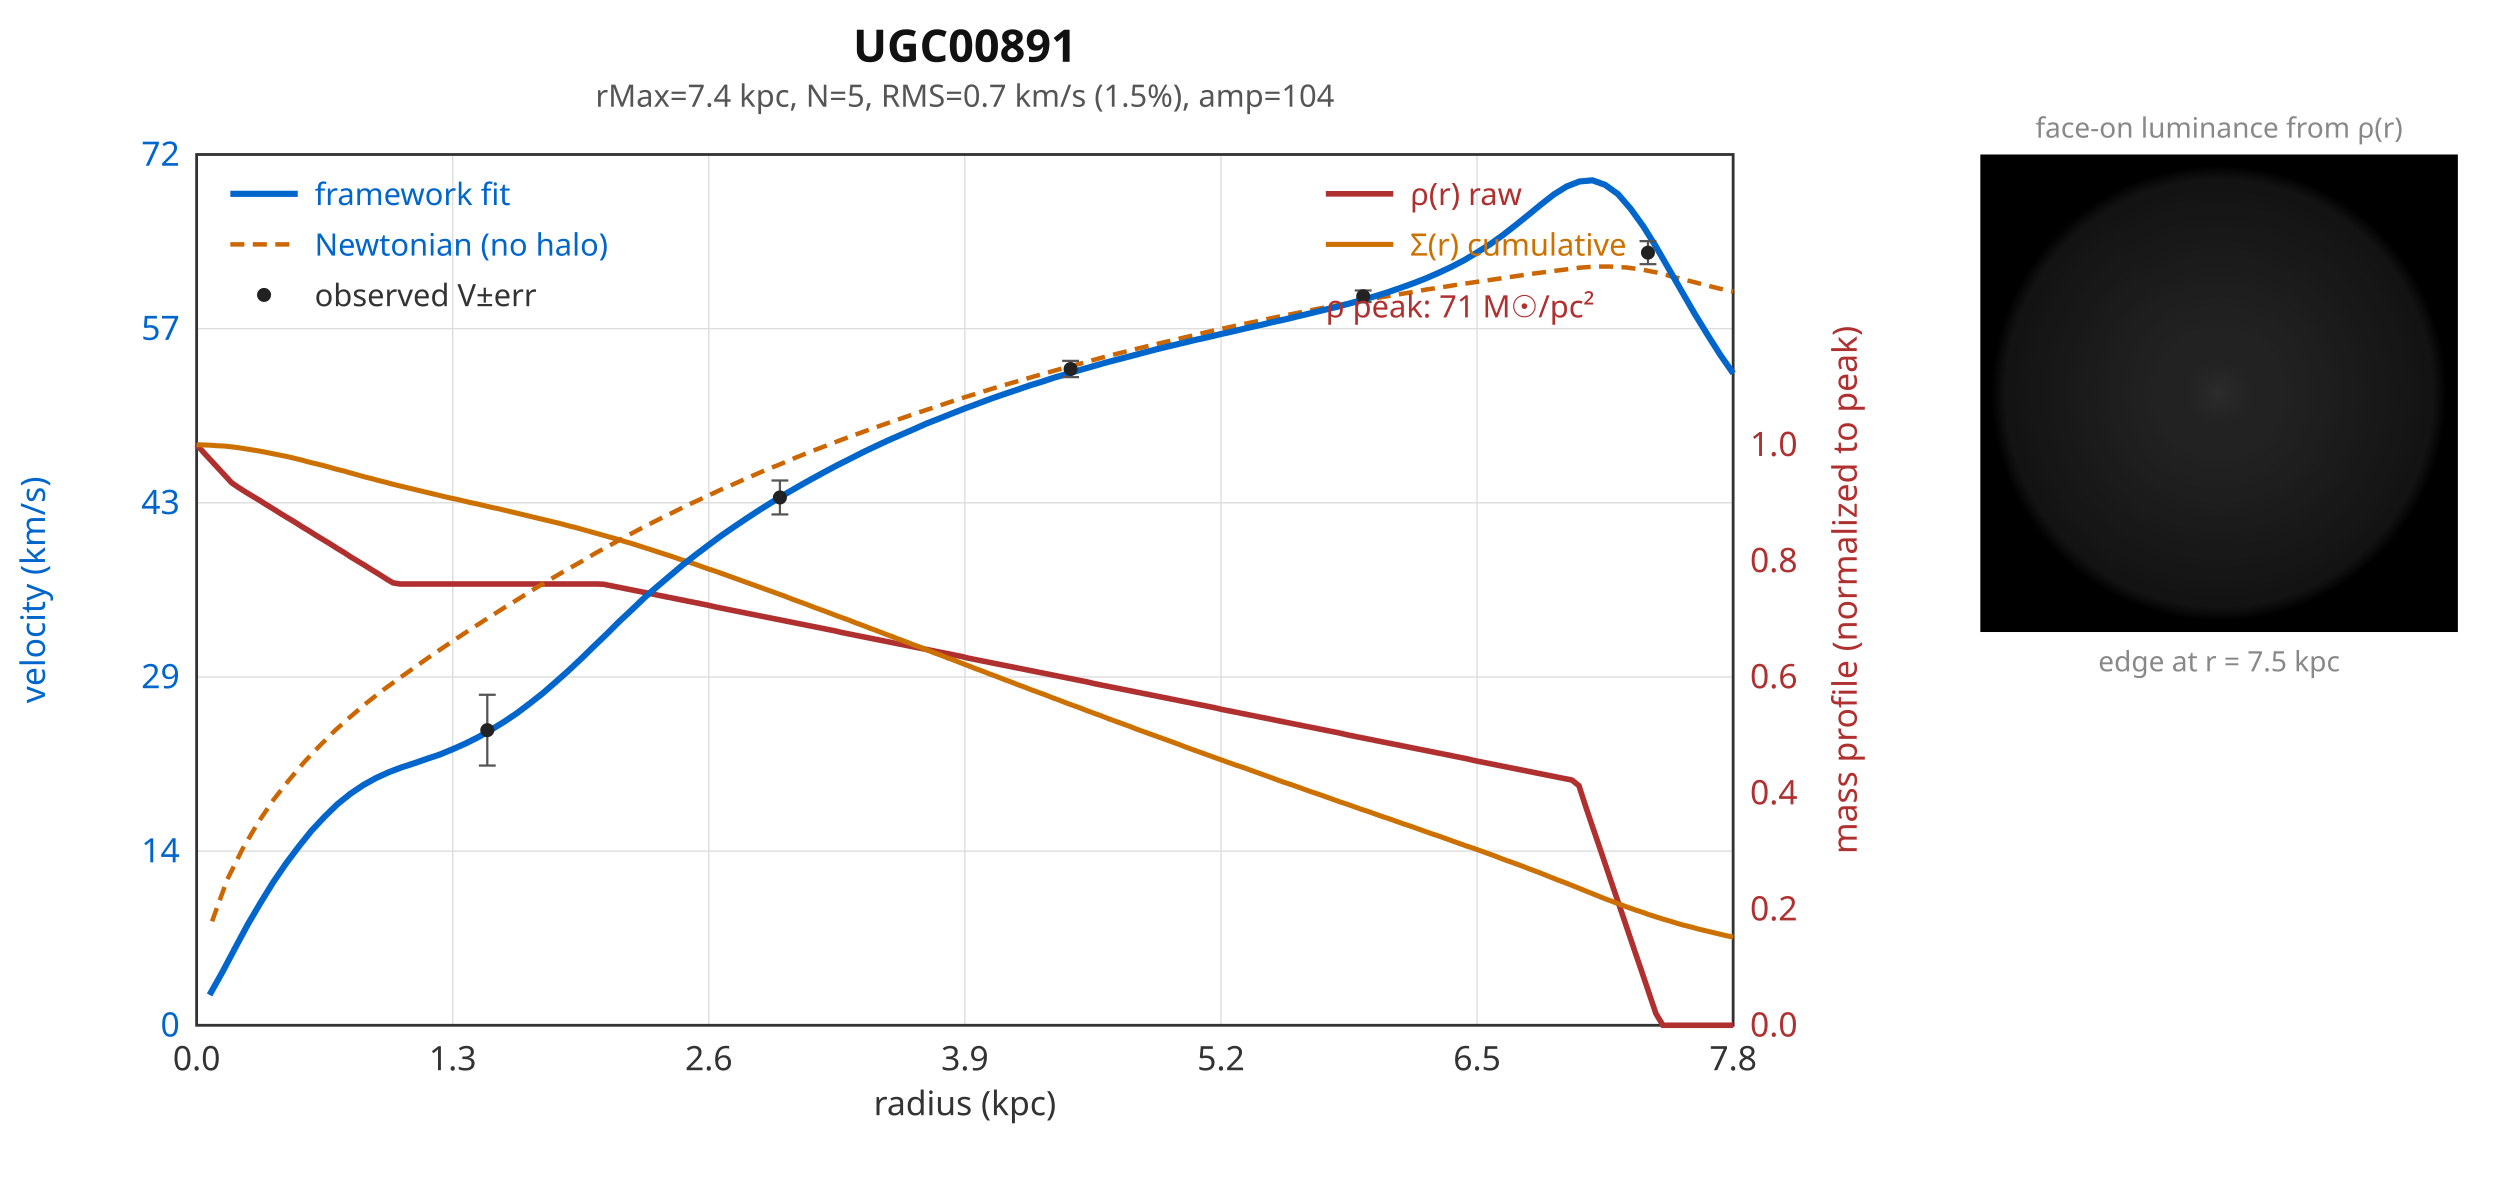
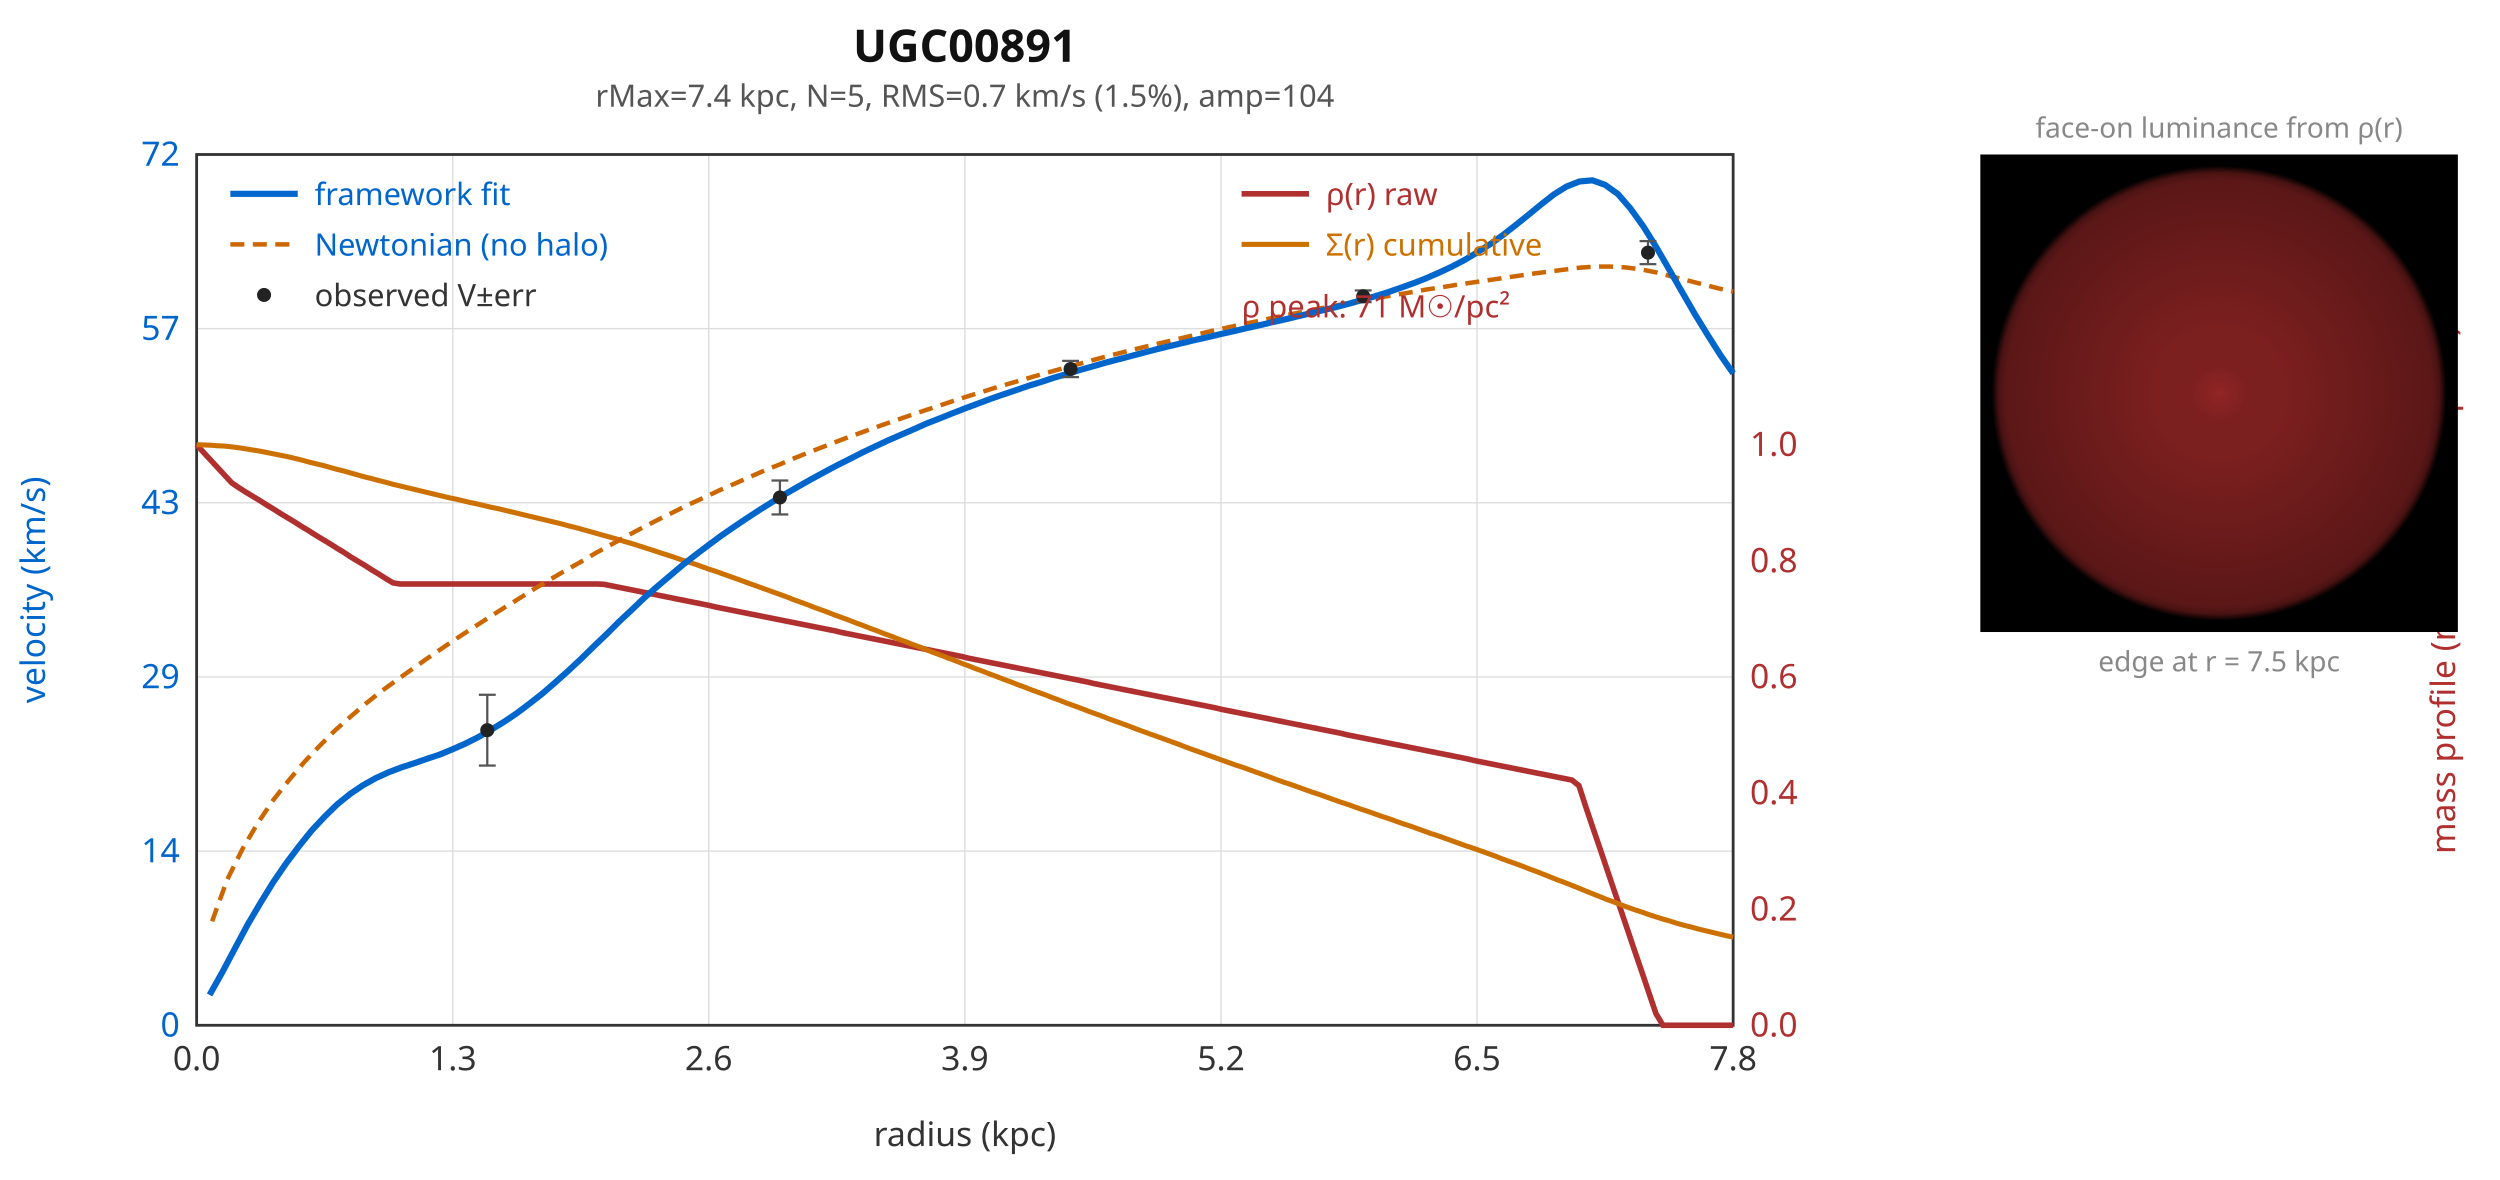
<svg xmlns="http://www.w3.org/2000/svg" viewBox="0 0 890 420" width="890" height="420" font-family="sans-serif" font-size="12">
  <style>
  .ax { stroke: #333; stroke-width: 1; fill: none; }
  .grid { stroke: #ddd; stroke-width: 0.5; fill: none; }
  .lbl { fill: #333; }
  .lbl-l { fill: #0066cc; }
  .lbl-r { fill: #b03030; }
-   .lbl-s { fill: #cc7000; }
  .obs { fill: #222; }
  .err { stroke: #555; stroke-width: 0.8; fill: none; }
  .fw { stroke: #0066cc; stroke-width: 2.2; fill: none; }
  .nt { stroke: #cc6600; stroke-width: 1.6; fill: none; stroke-dasharray: 5,3; }
+   .lbl-s { fill: #cc7000; }
  .rho { stroke: #b03030; stroke-width: 2.0; fill: none; }
  .sig { stroke: #cc7000; stroke-width: 1.8; fill: none; }
  .title { fill: #111; font-size: 16px; font-weight: 600; }
  .subtitle { fill: #555; font-size: 11px; }
-   .legend { font-size: 11px; }
  .preview-bg { fill: #000; }
  .preview-lbl { fill: #888; font-size: 10px; }
+   .legend { font-size: 11px; }
</style>
  <text x="343.5" y="22" text-anchor="middle" class="title">UGC00891</text>
  <text x="343.5" y="38" text-anchor="middle" class="subtitle">rMax=7.4 kpc, N=5, RMS=0.7 km/s (1.5%), amp=104</text>
  <line x1="70" y1="365.0" x2="617" y2="365.0" class="grid" />
  <text x="64" y="369.0" text-anchor="end" class="lbl-l">0</text>
  <line x1="70" y1="303.0" x2="617" y2="303.0" class="grid" />
  <text x="64" y="307.0" text-anchor="end" class="lbl-l">14</text>
  <line x1="70" y1="241.0" x2="617" y2="241.0" class="grid" />
  <text x="64" y="245.0" text-anchor="end" class="lbl-l">29</text>
  <line x1="70" y1="179.0" x2="617" y2="179.0" class="grid" />
  <text x="64" y="183.0" text-anchor="end" class="lbl-l">43</text>
-   <line x1="70" y1="117" x2="617" y2="117" class="grid" />
-   <text x="64" y="121" text-anchor="end" class="lbl-l">57</text>
+   <line x1="70" y1="117.0" x2="617" y2="117.0" class="grid" />
+   <text x="64" y="121.0" text-anchor="end" class="lbl-l">57</text>
  <line x1="70" y1="55.0" x2="617" y2="55.0" class="grid" />
  <text x="64" y="59.0" text-anchor="end" class="lbl-l">72</text>
  <text x="623" y="369.0" text-anchor="start" class="lbl-r">0.0</text>
-   <text x="623" y="327.667" text-anchor="start" class="lbl-r">0.2</text>
-   <text x="623" y="286.333" text-anchor="start" class="lbl-r">0.4</text>
-   <text x="623" y="245" text-anchor="start" class="lbl-r">0.6</text>
-   <text x="623" y="203.667" text-anchor="start" class="lbl-r">0.8</text>
-   <text x="623" y="162.333" text-anchor="start" class="lbl-r">1.0</text>
+   <text x="623" y="327.7" text-anchor="start" class="lbl-r">0.2</text>
+   <text x="623" y="286.3" text-anchor="start" class="lbl-r">0.4</text>
+   <text x="623" y="245.0" text-anchor="start" class="lbl-r">0.6</text>
+   <text x="623" y="203.7" text-anchor="start" class="lbl-r">0.8</text>
+   <text x="623" y="162.3" text-anchor="start" class="lbl-r">1.0</text>
  <line x1="70.0" y1="55" x2="70.0" y2="365" class="grid" />
  <text x="70.0" y="381" text-anchor="middle" class="lbl">0.0</text>
-   <line x1="161.167" y1="55" x2="161.167" y2="365" class="grid" />
-   <text x="161.167" y="381" text-anchor="middle" class="lbl">1.3</text>
-   <line x1="252.333" y1="55" x2="252.333" y2="365" class="grid" />
-   <text x="252.333" y="381" text-anchor="middle" class="lbl">2.6</text>
+   <line x1="161.2" y1="55" x2="161.2" y2="365" class="grid" />
+   <text x="161.2" y="381" text-anchor="middle" class="lbl">1.3</text>
+   <line x1="252.3" y1="55" x2="252.3" y2="365" class="grid" />
+   <text x="252.3" y="381" text-anchor="middle" class="lbl">2.6</text>
  <line x1="343.5" y1="55" x2="343.5" y2="365" class="grid" />
  <text x="343.5" y="381" text-anchor="middle" class="lbl">3.9</text>
-   <line x1="434.667" y1="55" x2="434.667" y2="365" class="grid" />
-   <text x="434.667" y="381" text-anchor="middle" class="lbl">5.2</text>
-   <line x1="525.833" y1="55" x2="525.833" y2="365" class="grid" />
-   <text x="525.833" y="381" text-anchor="middle" class="lbl">6.5</text>
+   <line x1="434.7" y1="55" x2="434.7" y2="365" class="grid" />
+   <text x="434.7" y="381" text-anchor="middle" class="lbl">5.2</text>
+   <line x1="525.8" y1="55" x2="525.8" y2="365" class="grid" />
+   <text x="525.8" y="381" text-anchor="middle" class="lbl">6.5</text>
  <line x1="617.0" y1="55" x2="617.0" y2="365" class="grid" />
  <text x="617.0" y="381" text-anchor="middle" class="lbl">7.8</text>
-   <text x="343.5" y="397" text-anchor="middle" class="lbl">radius (kpc)</text>
-   <text x="16" y="210.0" text-anchor="middle" class="lbl-l" transform="rotate(-90, 16, 210.0)">velocity (km/s)</text>
-   <text x="661" y="210.0" text-anchor="middle" class="lbl-r" transform="rotate(-90, 661, 210.0)">mass profile (normalized to peak)</text>
+   <text x="343.5" y="408" text-anchor="middle" class="lbl">radius (kpc)</text>
+   <text x="16" y="210" text-anchor="middle" class="lbl-l" transform="rotate(-90, 16, 210)">velocity (km/s)</text>
+   <text x="874" y="210" text-anchor="middle" class="lbl-r" transform="rotate(-90, 874, 210)">mass profile (normalized to peak)</text>
  <rect x="70" y="55" width="547" height="310" class="ax" />
  <path d="M 70.0,158.3 L 72.5,161.1 L 75.0,163.8 L 77.5,166.5 L 80.0,169.2 L 82.5,171.9 L 85.0,173.6 L 87.5,175.2 L 90.0,176.7 L 92.5,178.2 L 95.0,179.8 L 97.5,181.3 L 100.0,182.9 L 102.5,184.4 L 105.0,185.9 L 107.5,187.5 L 110.0,189.0 L 112.5,190.6 L 115.0,192.1 L 117.5,193.6 L 120.0,195.2 L 122.5,196.7 L 124.9,198.3 L 127.4,199.8 L 129.9,201.3 L 132.4,202.9 L 134.9,204.4 L 137.4,206.0 L 139.9,207.5 L 142.4,207.9 L 144.9,207.9 L 147.4,207.9 L 149.9,207.9 L 152.4,207.9 L 154.9,207.9 L 157.4,207.9 L 159.9,207.9 L 162.4,207.9 L 164.9,207.9 L 167.4,207.9 L 169.9,207.9 L 172.4,207.9 L 174.9,207.9 L 177.4,207.9 L 179.9,207.9 L 182.4,207.9 L 184.9,207.9 L 187.4,207.9 L 189.9,207.9 L 192.4,207.9 L 194.9,207.9 L 197.4,207.9 L 199.9,207.9 L 202.4,207.9 L 204.9,207.9 L 207.4,207.9 L 209.9,207.9 L 212.4,207.9 L 214.9,208.0 L 217.4,208.5 L 219.9,209.0 L 222.4,209.5 L 224.9,210.0 L 227.4,210.5 L 229.9,211.0 L 232.4,211.5 L 234.8,212.0 L 237.3,212.5 L 239.8,213.0 L 242.3,213.5 L 244.8,214.0 L 247.3,214.5 L 249.8,215.0 L 252.3,215.5 L 254.8,216.1 L 257.3,216.6 L 259.8,217.1 L 262.3,217.6 L 264.8,218.1 L 267.3,218.6 L 269.8,219.1 L 272.3,219.6 L 274.8,220.1 L 277.3,220.6 L 279.8,221.1 L 282.3,221.6 L 284.8,222.1 L 287.3,222.6 L 289.8,223.1 L 292.3,223.6 L 294.8,224.1 L 297.3,224.6 L 299.8,225.2 L 302.3,225.7 L 304.8,226.2 L 307.3,226.7 L 309.8,227.2 L 312.3,227.7 L 314.8,228.2 L 317.3,228.7 L 319.8,229.2 L 322.3,229.7 L 324.8,230.2 L 327.3,230.7 L 329.8,231.2 L 332.3,231.7 L 334.8,232.2 L 337.3,232.7 L 339.8,233.2 L 342.3,233.7 L 344.7,234.3 L 347.2,234.8 L 349.7,235.3 L 352.2,235.8 L 354.7,236.3 L 357.2,236.8 L 359.7,237.3 L 362.2,237.8 L 364.7,238.3 L 367.2,238.8 L 369.7,239.3 L 372.2,239.8 L 374.7,240.3 L 377.2,240.8 L 379.7,241.3 L 382.2,241.8 L 384.7,242.3 L 387.2,242.8 L 389.7,243.4 L 392.2,243.9 L 394.7,244.4 L 397.2,244.9 L 399.7,245.4 L 402.2,245.9 L 404.7,246.4 L 407.2,246.9 L 409.7,247.4 L 412.2,247.9 L 414.7,248.4 L 417.2,248.9 L 419.7,249.4 L 422.2,249.9 L 424.7,250.4 L 427.2,250.9 L 429.7,251.4 L 432.2,251.9 L 434.7,252.5 L 437.2,253.0 L 439.7,253.5 L 442.2,254.0 L 444.7,254.5 L 447.2,255.0 L 449.7,255.5 L 452.2,256.0 L 454.6,256.5 L 457.1,257.0 L 459.6,257.5 L 462.1,258.0 L 464.6,258.5 L 467.1,259.0 L 469.6,259.5 L 472.1,260.0 L 474.6,260.5 L 477.1,261.0 L 479.6,261.6 L 482.1,262.1 L 484.6,262.6 L 487.1,263.1 L 489.6,263.6 L 492.1,264.1 L 494.6,264.6 L 497.1,265.1 L 499.6,265.6 L 502.1,266.1 L 504.6,266.6 L 507.1,267.1 L 509.6,267.6 L 512.1,268.1 L 514.6,268.6 L 517.1,269.1 L 519.6,269.6 L 522.1,270.1 L 524.6,270.7 L 527.1,271.2 L 529.6,271.7 L 532.1,272.2 L 534.6,272.7 L 537.1,273.2 L 539.6,273.7 L 542.1,274.2 L 544.6,274.7 L 547.1,275.2 L 549.6,275.7 L 552.1,276.2 L 554.6,276.7 L 557.1,277.2 L 559.6,277.7 L 562.1,279.7 L 564.5,287.1 L 567.0,294.5 L 569.5,301.8 L 572.0,309.2 L 574.5,316.6 L 577.0,323.9 L 579.5,331.3 L 582.0,338.7 L 584.5,346.0 L 587.0,353.4 L 589.5,360.8 L 592.0,365.0 L 594.5,365.0 L 597.0,365.0 L 599.5,365.0 L 602.0,365.0 L 604.5,365.0 L 607.0,365.0 L 609.5,365.0 L 612.0,365.0 L 614.5,365.0 L 617.0,365.0" class="rho" />
  <path d="M 70.0,158.3 L 72.5,158.4 L 75.0,158.5 L 77.5,158.7 L 80.0,158.8 L 82.5,159.1 L 85.0,159.4 L 87.5,159.8 L 90.0,160.2 L 92.5,160.6 L 95.0,161.1 L 97.5,161.6 L 100.0,162.1 L 102.5,162.6 L 105.0,163.2 L 107.5,163.8 L 110.0,164.5 L 112.5,165.1 L 115.0,165.7 L 117.5,166.4 L 120.0,167.1 L 122.5,167.7 L 124.9,168.4 L 127.4,169.1 L 129.9,169.8 L 132.4,170.4 L 134.9,171.1 L 137.4,171.7 L 139.9,172.4 L 142.4,173.0 L 144.9,173.6 L 147.4,174.2 L 149.9,174.8 L 152.4,175.4 L 154.9,176.0 L 157.4,176.6 L 159.9,177.2 L 162.4,177.7 L 164.9,178.3 L 167.4,178.9 L 169.9,179.4 L 172.4,180.0 L 174.9,180.6 L 177.4,181.1 L 179.9,181.7 L 182.4,182.3 L 184.9,182.9 L 187.4,183.5 L 189.9,184.1 L 192.4,184.7 L 194.9,185.3 L 197.4,185.9 L 199.9,186.5 L 202.4,187.2 L 204.9,187.8 L 207.4,188.5 L 209.9,189.2 L 212.4,189.9 L 214.9,190.6 L 217.4,191.3 L 219.9,192.0 L 222.4,192.8 L 224.9,193.5 L 227.4,194.3 L 229.9,195.1 L 232.4,195.9 L 234.8,196.7 L 237.3,197.5 L 239.8,198.3 L 242.3,199.2 L 244.8,200.0 L 247.3,200.8 L 249.8,201.7 L 252.3,202.6 L 254.8,203.4 L 257.3,204.3 L 259.8,205.2 L 262.3,206.1 L 264.8,207.0 L 267.3,207.9 L 269.8,208.8 L 272.3,209.7 L 274.8,210.6 L 277.3,211.5 L 279.8,212.4 L 282.3,213.4 L 284.8,214.3 L 287.3,215.2 L 289.8,216.2 L 292.3,217.1 L 294.8,218.0 L 297.3,219.0 L 299.8,219.9 L 302.3,220.8 L 304.8,221.8 L 307.3,222.7 L 309.8,223.7 L 312.3,224.6 L 314.8,225.6 L 317.3,226.5 L 319.8,227.5 L 322.3,228.4 L 324.8,229.4 L 327.3,230.3 L 329.8,231.3 L 332.3,232.3 L 334.8,233.2 L 337.3,234.2 L 339.8,235.1 L 342.3,236.1 L 344.7,237.0 L 347.2,238.0 L 349.7,238.9 L 352.2,239.9 L 354.7,240.8 L 357.2,241.8 L 359.7,242.7 L 362.2,243.7 L 364.7,244.6 L 367.2,245.6 L 369.7,246.5 L 372.2,247.4 L 374.7,248.4 L 377.2,249.3 L 379.7,250.3 L 382.2,251.2 L 384.7,252.1 L 387.2,253.1 L 389.7,254.0 L 392.2,254.9 L 394.7,255.9 L 397.2,256.8 L 399.7,257.7 L 402.2,258.6 L 404.7,259.6 L 407.2,260.5 L 409.7,261.4 L 412.2,262.3 L 414.7,263.2 L 417.2,264.1 L 419.7,265.0 L 422.2,266.0 L 424.7,266.9 L 427.2,267.8 L 429.7,268.7 L 432.2,269.6 L 434.7,270.5 L 437.2,271.4 L 439.7,272.3 L 442.2,273.1 L 444.7,274.0 L 447.2,274.9 L 449.7,275.8 L 452.2,276.7 L 454.6,277.6 L 457.1,278.5 L 459.6,279.3 L 462.1,280.2 L 464.6,281.1 L 467.1,282.0 L 469.6,282.8 L 472.1,283.7 L 474.6,284.6 L 477.1,285.5 L 479.6,286.3 L 482.1,287.2 L 484.6,288.1 L 487.1,288.9 L 489.6,289.8 L 492.1,290.7 L 494.6,291.5 L 497.1,292.4 L 499.6,293.3 L 502.1,294.1 L 504.6,295.0 L 507.1,295.9 L 509.6,296.8 L 512.1,297.6 L 514.6,298.5 L 517.1,299.4 L 519.6,300.3 L 522.1,301.2 L 524.6,302.0 L 527.1,302.9 L 529.6,303.8 L 532.1,304.7 L 534.6,305.7 L 537.1,306.6 L 539.6,307.5 L 542.1,308.4 L 544.6,309.4 L 547.1,310.3 L 549.6,311.3 L 552.1,312.3 L 554.6,313.3 L 557.1,314.2 L 559.6,315.2 L 562.1,316.2 L 564.5,317.2 L 567.0,318.2 L 569.5,319.2 L 572.0,320.2 L 574.5,321.1 L 577.0,322.1 L 579.5,323.0 L 582.0,323.9 L 584.5,324.7 L 587.0,325.6 L 589.5,326.4 L 592.0,327.2 L 594.5,327.9 L 597.0,328.7 L 599.5,329.4 L 602.0,330.0 L 604.5,330.7 L 607.0,331.3 L 609.5,331.9 L 612.0,332.5 L 614.5,333.1 L 617.0,333.6" class="sig" />
  <path d="M 75.5,328.0 L 80.9,313.1 L 86.4,302.1 L 91.9,292.8 L 97.3,284.8 L 102.8,277.8 L 108.3,271.3 L 113.8,265.5 L 119.2,260.1 L 124.7,255.2 L 130.2,250.5 L 135.6,246.2 L 141.1,242.2 L 146.6,238.3 L 152.1,234.4 L 157.5,230.7 L 163.0,227.0 L 168.5,223.4 L 173.9,219.9 L 179.4,216.4 L 184.9,213.0 L 190.3,209.6 L 195.8,206.3 L 201.3,203.1 L 206.8,200.0 L 212.2,196.8 L 217.7,193.8 L 223.2,190.8 L 228.6,187.9 L 234.1,185.1 L 239.6,182.4 L 245.0,179.7 L 250.5,177.2 L 256.0,174.6 L 261.5,172.2 L 266.9,169.8 L 272.4,167.4 L 277.9,165.2 L 283.3,162.9 L 288.8,160.7 L 294.3,158.6 L 299.7,156.5 L 305.2,154.5 L 310.7,152.5 L 316.1,150.6 L 321.6,148.7 L 327.1,146.8 L 332.6,145.0 L 338.0,143.2 L 343.5,141.4 L 349.0,139.7 L 354.4,138.0 L 359.9,136.4 L 365.4,134.8 L 370.9,133.2 L 376.3,131.7 L 381.8,130.2 L 387.3,128.7 L 392.7,127.2 L 398.2,125.8 L 403.7,124.4 L 409.1,123.1 L 414.6,121.8 L 420.1,120.5 L 425.6,119.2 L 431.0,117.9 L 436.5,116.7 L 442.0,115.5 L 447.4,114.4 L 452.9,113.2 L 458.4,112.1 L 463.8,111.0 L 469.3,109.9 L 474.8,108.9 L 480.3,107.9 L 485.7,106.9 L 491.2,105.9 L 496.7,105.0 L 502.1,104.1 L 507.6,103.1 L 513.1,102.3 L 518.5,101.4 L 524.0,100.6 L 529.5,99.8 L 535.0,99.0 L 540.4,98.2 L 545.9,97.4 L 551.4,96.7 L 556.8,96.0 L 562.3,95.3 L 567.8,94.9 L 573.2,94.9 L 578.7,95.2 L 584.2,95.9 L 589.7,97.0 L 595.1,98.4 L 600.6,99.8 L 606.1,101.2 L 611.5,102.6 L 617.0,103.8" class="nt" />
-   <path d="M 74.6,354.2 L 79.1,346.2 L 83.7,337.5 L 88.2,329.1 L 92.8,321.3 L 97.3,314.0 L 101.9,307.3 L 106.5,301.2 L 111.0,295.6 L 115.6,290.7 L 120.1,286.3 L 124.7,282.6 L 129.3,279.5 L 133.8,277.0 L 138.4,274.9 L 142.9,273.2 L 147.5,271.7 L 152.1,270.1 L 156.6,268.6 L 161.2,266.7 L 165.7,264.7 L 170.3,262.4 L 174.8,259.8 L 179.4,257.0 L 184.0,253.9 L 188.5,250.5 L 193.1,246.9 L 197.6,243.0 L 202.2,238.9 L 206.8,234.6 L 211.3,230.2 L 215.9,225.8 L 220.4,221.3 L 225.0,217.0 L 229.5,212.7 L 234.1,208.7 L 238.7,204.8 L 243.2,201.0 L 247.8,197.4 L 252.3,194.0 L 256.9,190.6 L 261.4,187.5 L 266.0,184.4 L 270.6,181.4 L 275.1,178.6 L 279.7,175.8 L 284.2,173.2 L 288.8,170.6 L 293.4,168.1 L 297.9,165.7 L 302.5,163.4 L 307.0,161.1 L 311.6,158.9 L 316.1,156.8 L 320.7,154.8 L 325.3,152.8 L 329.8,150.8 L 334.4,149.0 L 338.9,147.2 L 343.5,145.4 L 348.1,143.7 L 352.6,142.0 L 357.2,140.4 L 361.7,138.9 L 366.3,137.3 L 370.9,135.9 L 375.4,134.4 L 380.0,133.1 L 384.5,131.7 L 389.1,130.4 L 393.6,129.1 L 398.2,127.9 L 402.8,126.7 L 407.3,125.5 L 411.9,124.3 L 416.4,123.2 L 421.0,122.1 L 425.6,121.0 L 430.1,120.0 L 434.7,118.9 L 439.2,117.9 L 443.8,116.8 L 448.3,115.8 L 452.9,114.7 L 457.5,113.7 L 462.0,112.6 L 466.6,111.5 L 471.1,110.4 L 475.7,109.3 L 480.2,108.1 L 484.8,106.8 L 489.4,105.5 L 493.9,104.1 L 498.5,102.5 L 503.0,100.9 L 507.6,99.1 L 512.2,97.1 L 516.7,95.0 L 521.3,92.6 L 525.8,89.9 L 530.4,87.0 L 535.0,83.7 L 539.5,80.2 L 544.1,76.5 L 548.6,72.8 L 553.2,69.2 L 557.7,66.4 L 562.3,64.6 L 566.9,64.2 L 571.4,65.8 L 576.0,69.1 L 580.5,74.3 L 585.1,80.7 L 589.7,88.1 L 594.2,95.9 L 598.8,103.9 L 603.3,111.7 L 607.9,119.2 L 612.4,126.3 L 617.0,132.9" class="fw" />
-   <line x1="173.475" y1="247.34" x2="173.475" y2="272.538" class="err" />
-   <line x1="170.475" y1="247.34" x2="176.475" y2="247.34" class="err" />
-   <line x1="170.475" y1="272.538" x2="176.475" y2="272.538" class="err" />
-   <circle cx="173.475" cy="259.939" r="2.5" class="obs" />
-   <line x1="277.649" y1="171.058" x2="277.649" y2="183.139" class="err" />
-   <line x1="274.649" y1="171.058" x2="280.649" y2="171.058" class="err" />
-   <line x1="274.649" y1="183.139" x2="280.649" y2="183.139" class="err" />
-   <circle cx="277.649" cy="177.099" r="2.5" class="obs" />
-   <line x1="381.124" y1="128.473" x2="381.124" y2="134.254" class="err" />
-   <line x1="378.124" y1="128.473" x2="384.124" y2="128.473" class="err" />
-   <line x1="378.124" y1="134.254" x2="384.124" y2="134.254" class="err" />
-   <circle cx="381.124" cy="131.364" r="2.5" class="obs" />
-   <line x1="485.298" y1="103.405" x2="485.298" y2="107.547" class="err" />
-   <line x1="482.298" y1="103.405" x2="488.298" y2="103.405" class="err" />
-   <line x1="482.298" y1="107.547" x2="488.298" y2="107.547" class="err" />
-   <circle cx="485.298" cy="105.476" r="2.5" class="obs" />
-   <line x1="586.675" y1="85.844" x2="586.675" y2="94.042" class="err" />
-   <line x1="583.675" y1="85.844" x2="589.675" y2="85.844" class="err" />
-   <line x1="583.675" y1="94.042" x2="589.675" y2="94.042" class="err" />
-   <circle cx="586.675" cy="89.943" r="2.5" class="obs" />
+   <path d="M 74.6,354.2 L 79.1,346.2 L 83.7,337.5 L 88.2,329.1 L 92.8,321.3 L 97.3,314.0 L 101.9,307.3 L 106.5,301.2 L 111.0,295.6 L 115.6,290.7 L 120.1,286.3 L 124.7,282.6 L 129.3,279.5 L 133.8,277.0 L 138.4,274.9 L 142.9,273.2 L 147.5,271.7 L 152.1,270.1 L 156.6,268.6 L 161.2,266.7 L 165.7,264.7 L 170.3,262.4 L 174.8,259.8 L 179.4,257.0 L 184.0,253.9 L 188.5,250.5 L 193.1,246.9 L 197.6,243.0 L 202.2,238.9 L 206.8,234.6 L 211.3,230.2 L 215.9,225.8 L 220.4,221.3 L 225.0,217.0 L 229.5,212.7 L 234.1,208.7 L 238.7,204.8 L 243.2,201.0 L 247.8,197.4 L 252.3,194.0 L 256.9,190.6 L 261.4,187.5 L 266.0,184.4 L 270.6,181.4 L 275.1,178.6 L 279.7,175.8 L 284.2,173.2 L 288.8,170.6 L 293.4,168.1 L 297.9,165.7 L 302.5,163.4 L 307.0,161.1 L 311.6,158.9 L 316.1,156.8 L 320.7,154.8 L 325.3,152.8 L 329.8,150.8 L 334.4,149.0 L 338.9,147.2 L 343.5,145.4 L 348.1,143.7 L 352.6,142.0 L 357.2,140.4 L 361.7,138.9 L 366.3,137.3 L 370.9,135.9 L 375.4,134.4 L 380.0,133.1 L 384.5,131.7 L 389.1,130.4 L 393.6,129.1 L 398.2,127.9 L 402.8,126.7 L 407.3,125.5 L 411.9,124.3 L 416.4,123.2 L 421.0,122.1 L 425.6,121.0 L 430.1,120.0 L 434.7,118.9 L 439.2,117.9 L 443.8,116.8 L 448.3,115.8 L 452.9,114.7 L 457.5,113.7 L 462.0,112.6 L 466.6,111.5 L 471.1,110.4 L 475.7,109.3 L 480.3,108.1 L 484.8,106.8 L 489.4,105.5 L 493.9,104.1 L 498.5,102.5 L 503.0,100.9 L 507.6,99.1 L 512.2,97.1 L 516.7,95.0 L 521.3,92.6 L 525.8,89.9 L 530.4,87.0 L 535.0,83.7 L 539.5,80.2 L 544.1,76.5 L 548.6,72.8 L 553.2,69.2 L 557.7,66.4 L 562.3,64.6 L 566.9,64.2 L 571.4,65.8 L 576.0,69.1 L 580.5,74.3 L 585.1,80.7 L 589.7,88.1 L 594.2,95.9 L 598.8,103.9 L 603.3,111.7 L 607.9,119.2 L 612.4,126.3 L 617.0,132.9" class="fw" />
+   <line x1="173.47" y1="247.34" x2="173.47" y2="272.54" class="err" />
+   <line x1="170.47" y1="247.34" x2="176.47" y2="247.34" class="err" />
+   <line x1="170.47" y1="272.54" x2="176.47" y2="272.54" class="err" />
+   <circle cx="173.47" cy="259.94" r="2.5" class="obs" />
+   <line x1="277.65" y1="171.06" x2="277.65" y2="183.14" class="err" />
+   <line x1="274.65" y1="171.06" x2="280.65" y2="171.06" class="err" />
+   <line x1="274.65" y1="183.14" x2="280.65" y2="183.14" class="err" />
+   <circle cx="277.65" cy="177.10" r="2.5" class="obs" />
+   <line x1="381.12" y1="128.47" x2="381.12" y2="134.25" class="err" />
+   <line x1="378.12" y1="128.47" x2="384.12" y2="128.47" class="err" />
+   <line x1="378.12" y1="134.25" x2="384.12" y2="134.25" class="err" />
+   <circle cx="381.12" cy="131.36" r="2.5" class="obs" />
+   <line x1="485.30" y1="103.40" x2="485.30" y2="107.55" class="err" />
+   <line x1="482.30" y1="103.40" x2="488.30" y2="103.40" class="err" />
+   <line x1="482.30" y1="107.55" x2="488.30" y2="107.55" class="err" />
+   <circle cx="485.30" cy="105.48" r="2.5" class="obs" />
+   <line x1="586.68" y1="85.84" x2="586.68" y2="94.04" class="err" />
+   <line x1="583.68" y1="85.84" x2="589.68" y2="85.84" class="err" />
+   <line x1="583.68" y1="94.04" x2="589.68" y2="94.04" class="err" />
+   <circle cx="586.68" cy="89.94" r="2.5" class="obs" />
  <g class="legend">
    <line x1="82" y1="69" x2="106" y2="69" class="fw" />
    <text x="112" y="73" class="lbl-l">framework fit</text>
    <line x1="82" y1="87" x2="106" y2="87" class="nt" />
    <text x="112" y="91" class="lbl-l">Newtonian (no halo)</text>
    <circle cx="94" cy="105" r="2.5" class="obs" />
    <text x="112" y="109" class="lbl">observed V±err</text>
  </g>
  <g class="legend">
-     <line x1="472" y1="69" x2="496" y2="69" class="rho" />
-     <text x="502" y="73" class="lbl-r">ρ(r) raw</text>
-     <line x1="472" y1="87" x2="496" y2="87" class="sig" />
-     <text x="502" y="91" class="lbl-s">Σ(r) cumulative</text>
-     <text x="472" y="113" class="lbl-r">ρ peak: 71 M☉/pc²</text>
+     <line x1="442" y1="69" x2="466" y2="69" class="rho" />
+     <text x="472" y="73" class="lbl-r">ρ(r) raw</text>
+     <line x1="442" y1="87" x2="466" y2="87" class="sig" />
+     <text x="472" y="91" class="lbl-s">Σ(r) cumulative</text>
+     <text x="442" y="113" class="lbl-r">ρ peak: 71 M☉/pc²</text>
  </g>
  <rect x="705" y="55" width="170" height="170" class="preview-bg" />
  <defs>
    <radialGradient id="g_UGC00891" cx="0.5" cy="0.5" r="0.5">
-       <stop offset="0" stop-color="rgb(45,45,45)" />
-       <stop offset="0.031" stop-color="rgb(41,41,41)" />
-       <stop offset="0.062" stop-color="rgb(39,39,39)" />
-       <stop offset="0.094" stop-color="rgb(37,37,37)" />
-       <stop offset="0.125" stop-color="rgb(35,35,35)" />
-       <stop offset="0.156" stop-color="rgb(34,34,34)" />
-       <stop offset="0.188" stop-color="rgb(34,34,34)" />
-       <stop offset="0.219" stop-color="rgb(34,34,34)" />
-       <stop offset="0.25" stop-color="rgb(34,34,34)" />
-       <stop offset="0.281" stop-color="rgb(34,34,34)" />
-       <stop offset="0.312" stop-color="rgb(33,33,33)" />
-       <stop offset="0.344" stop-color="rgb(32,32,32)" />
-       <stop offset="0.375" stop-color="rgb(32,32,32)" />
-       <stop offset="0.406" stop-color="rgb(31,31,31)" />
-       <stop offset="0.438" stop-color="rgb(30,30,30)" />
-       <stop offset="0.469" stop-color="rgb(30,30,30)" />
-       <stop offset="0.5" stop-color="rgb(29,29,29)" />
-       <stop offset="0.531" stop-color="rgb(28,28,28)" />
-       <stop offset="0.562" stop-color="rgb(27,27,27)" />
-       <stop offset="0.594" stop-color="rgb(27,27,27)" />
-       <stop offset="0.625" stop-color="rgb(26,26,26)" />
-       <stop offset="0.656" stop-color="rgb(25,25,25)" />
-       <stop offset="0.688" stop-color="rgb(24,24,24)" />
-       <stop offset="0.719" stop-color="rgb(24,24,24)" />
-       <stop offset="0.75" stop-color="rgb(23,23,23)" />
-       <stop offset="0.781" stop-color="rgb(22,22,22)" />
-       <stop offset="0.812" stop-color="rgb(22,22,22)" />
-       <stop offset="0.844" stop-color="rgb(21,21,21)" />
-       <stop offset="0.875" stop-color="rgb(20,20,20)" />
-       <stop offset="0.906" stop-color="rgb(19,19,19)" />
-       <stop offset="0.938" stop-color="rgb(19,19,19)" />
-       <stop offset="0.969" stop-color="rgb(10,10,10)" />
+       <stop offset="0" stop-color="rgb(147,36.75,36.75)" />
+       <stop offset="0.031" stop-color="rgb(140,35,35)" />
+       <stop offset="0.062" stop-color="rgb(135,33.75,33.75)" />
+       <stop offset="0.094" stop-color="rgb(130,32.5,32.5)" />
+       <stop offset="0.125" stop-color="rgb(125,31.25,31.25)" />
+       <stop offset="0.156" stop-color="rgb(124,31,31)" />
+       <stop offset="0.188" stop-color="rgb(124,31,31)" />
+       <stop offset="0.219" stop-color="rgb(124,31,31)" />
+       <stop offset="0.25" stop-color="rgb(124,31,31)" />
+       <stop offset="0.281" stop-color="rgb(124,31,31)" />
+       <stop offset="0.312" stop-color="rgb(122,30.5,30.5)" />
+       <stop offset="0.344" stop-color="rgb(121,30.25,30.25)" />
+       <stop offset="0.375" stop-color="rgb(119,29.75,29.75)" />
+       <stop offset="0.406" stop-color="rgb(118,29.5,29.5)" />
+       <stop offset="0.438" stop-color="rgb(116,29,29)" />
+       <stop offset="0.469" stop-color="rgb(114,28.5,28.5)" />
+       <stop offset="0.5" stop-color="rgb(113,28.25,28.25)" />
+       <stop offset="0.531" stop-color="rgb(111,27.75,27.75)" />
+       <stop offset="0.562" stop-color="rgb(110,27.5,27.5)" />
+       <stop offset="0.594" stop-color="rgb(108,27,27)" />
+       <stop offset="0.625" stop-color="rgb(107,26.75,26.75)" />
+       <stop offset="0.656" stop-color="rgb(105,26.25,26.25)" />
+       <stop offset="0.688" stop-color="rgb(104,26,26)" />
+       <stop offset="0.719" stop-color="rgb(102,25.5,25.5)" />
+       <stop offset="0.75" stop-color="rgb(100,25,25)" />
+       <stop offset="0.781" stop-color="rgb(99,24.75,24.75)" />
+       <stop offset="0.812" stop-color="rgb(97,24.25,24.25)" />
+       <stop offset="0.844" stop-color="rgb(96,24,24)" />
+       <stop offset="0.875" stop-color="rgb(94,23.5,23.5)" />
+       <stop offset="0.906" stop-color="rgb(93,23.25,23.25)" />
+       <stop offset="0.938" stop-color="rgb(91,22.75,22.75)" />
+       <stop offset="0.969" stop-color="rgb(73,18.25,18.25)" />
      <stop offset="1" stop-color="rgb(0,0,0)" />
    </radialGradient>
  </defs>
-   <circle cx="790.0" cy="140.0" r="81.0" fill="url(#g_UGC00891)" />
-   <text x="790.0" y="49" text-anchor="middle" class="preview-lbl">face-on luminance from ρ(r)</text>
-   <text x="790.0" y="239" text-anchor="middle" class="preview-lbl">edge at r = 7.5 kpc</text>
+   <circle cx="790" cy="140" r="81" fill="url(#g_UGC00891)" />
+   <text x="790" y="49" text-anchor="middle" class="preview-lbl">face-on luminance from ρ(r)</text>
+   <text x="790" y="239" text-anchor="middle" class="preview-lbl">edge at r = 7.5 kpc</text>
</svg>
